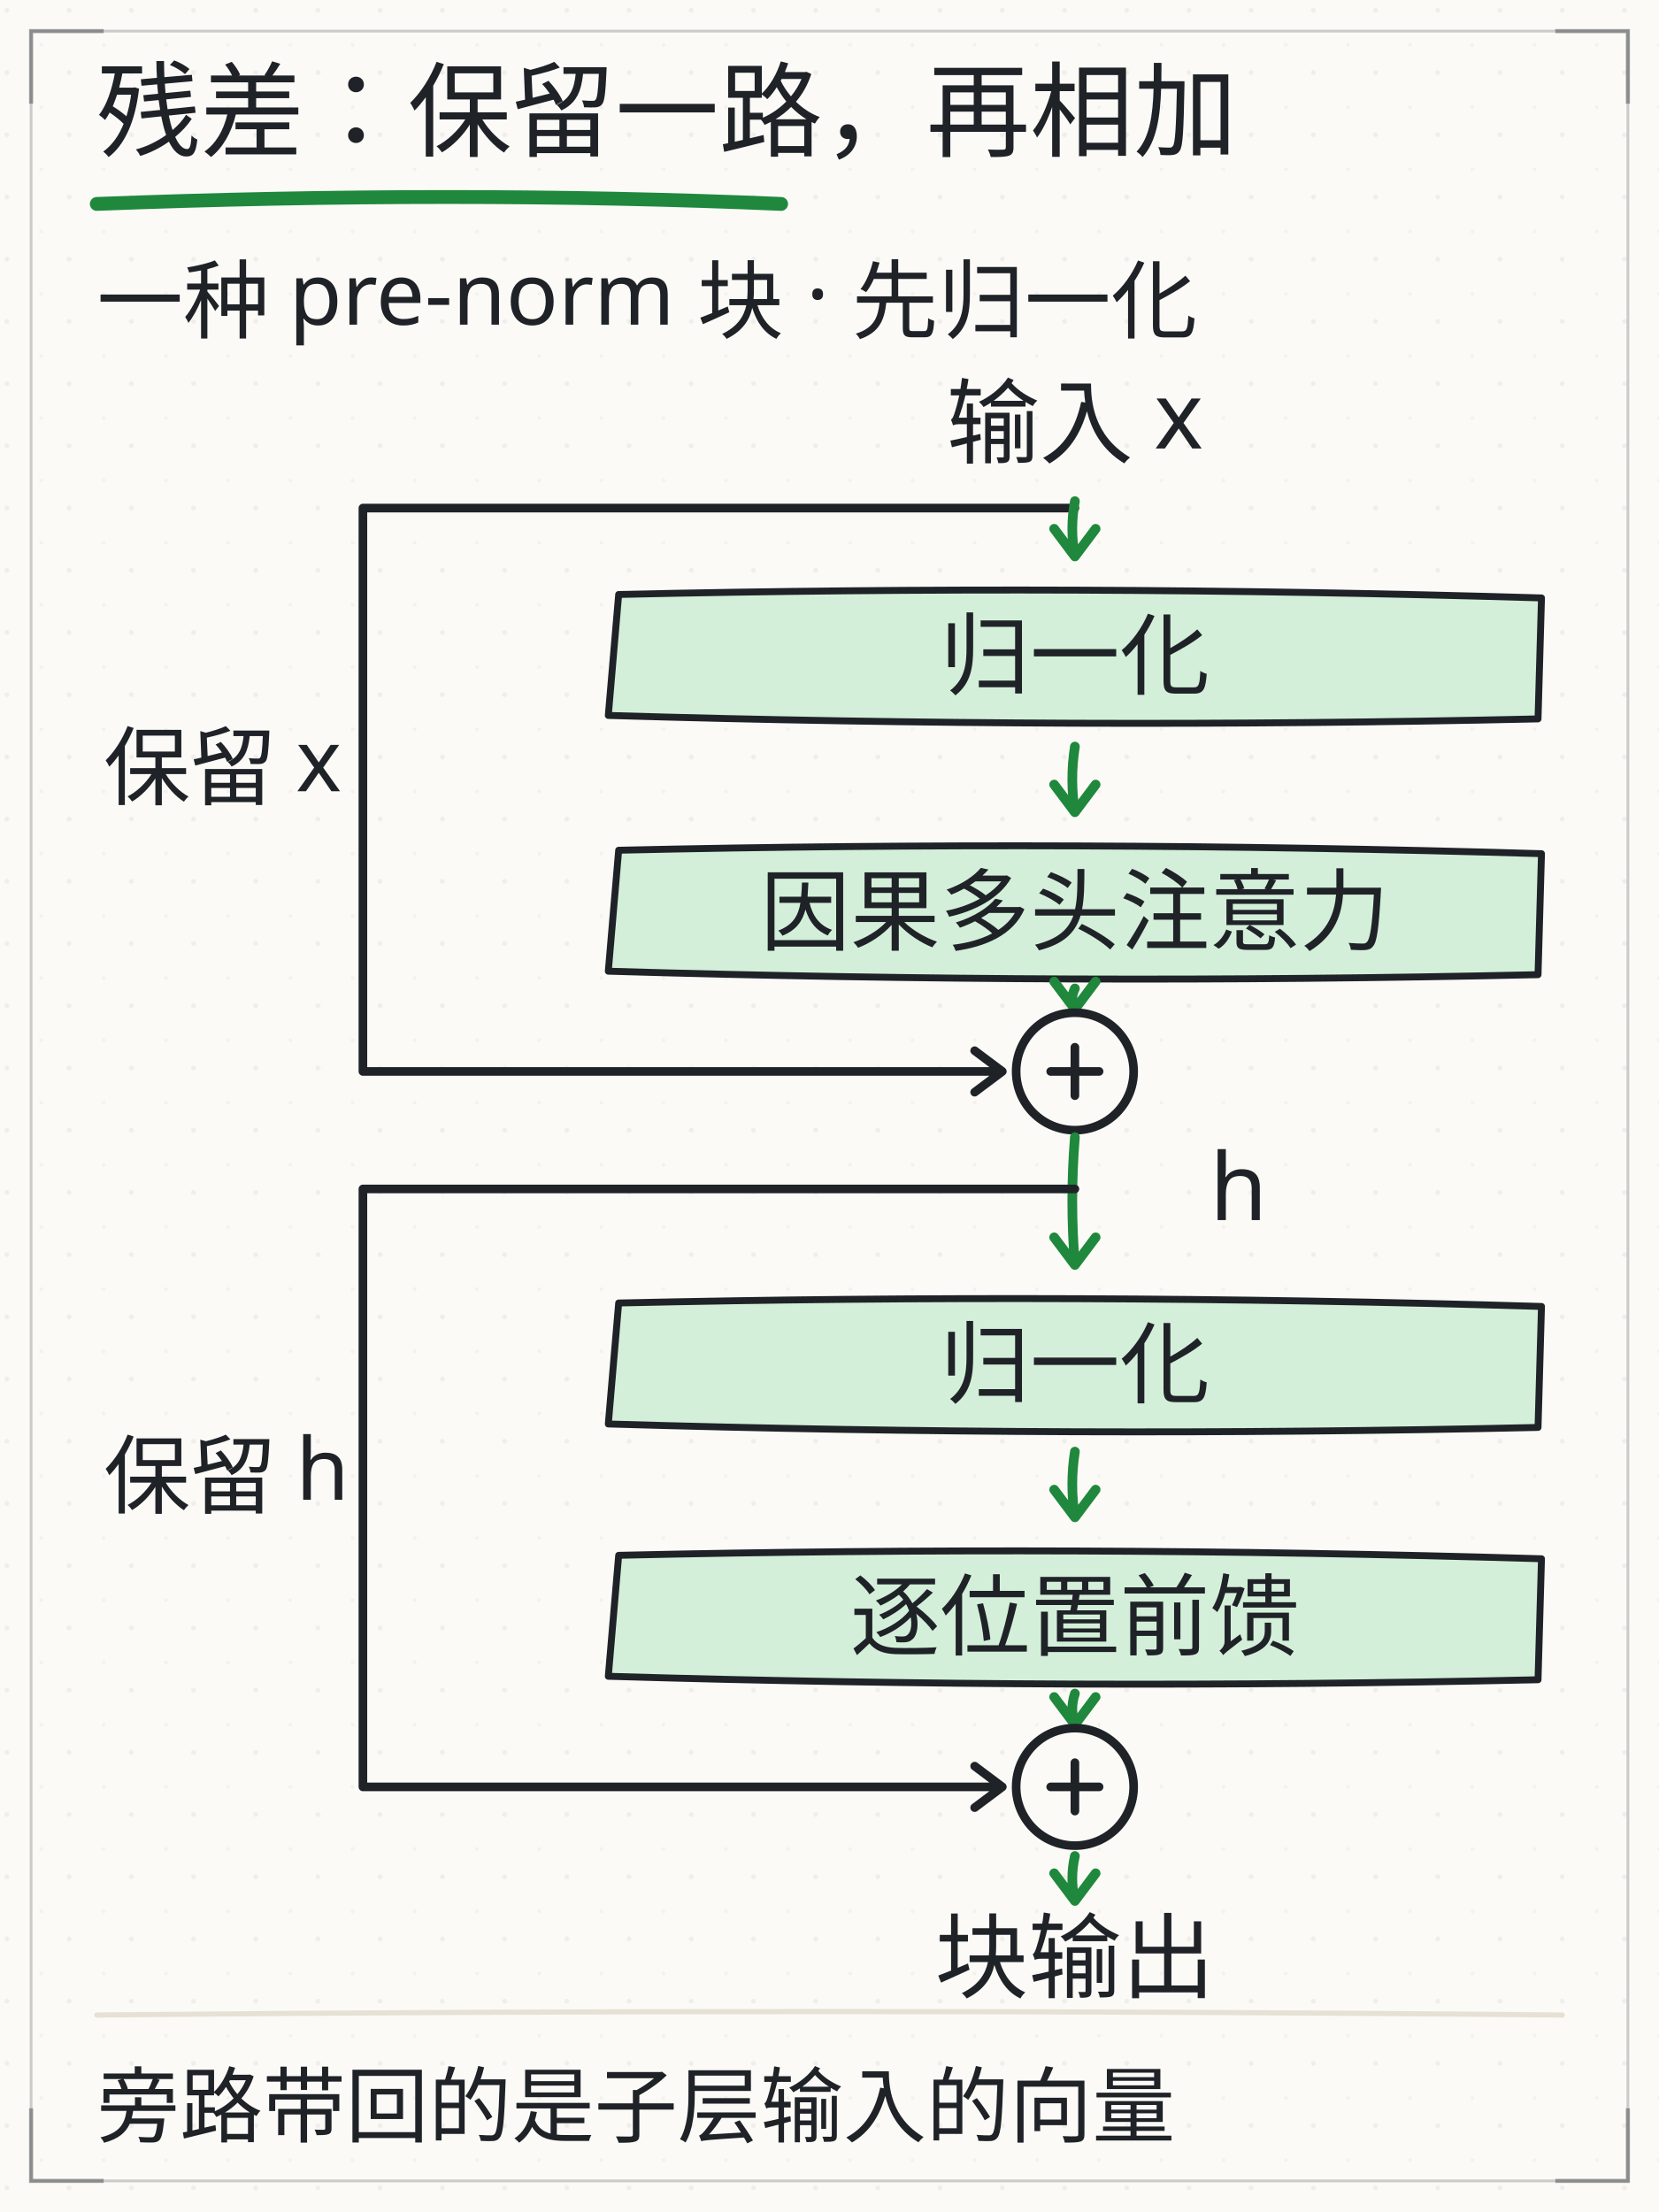
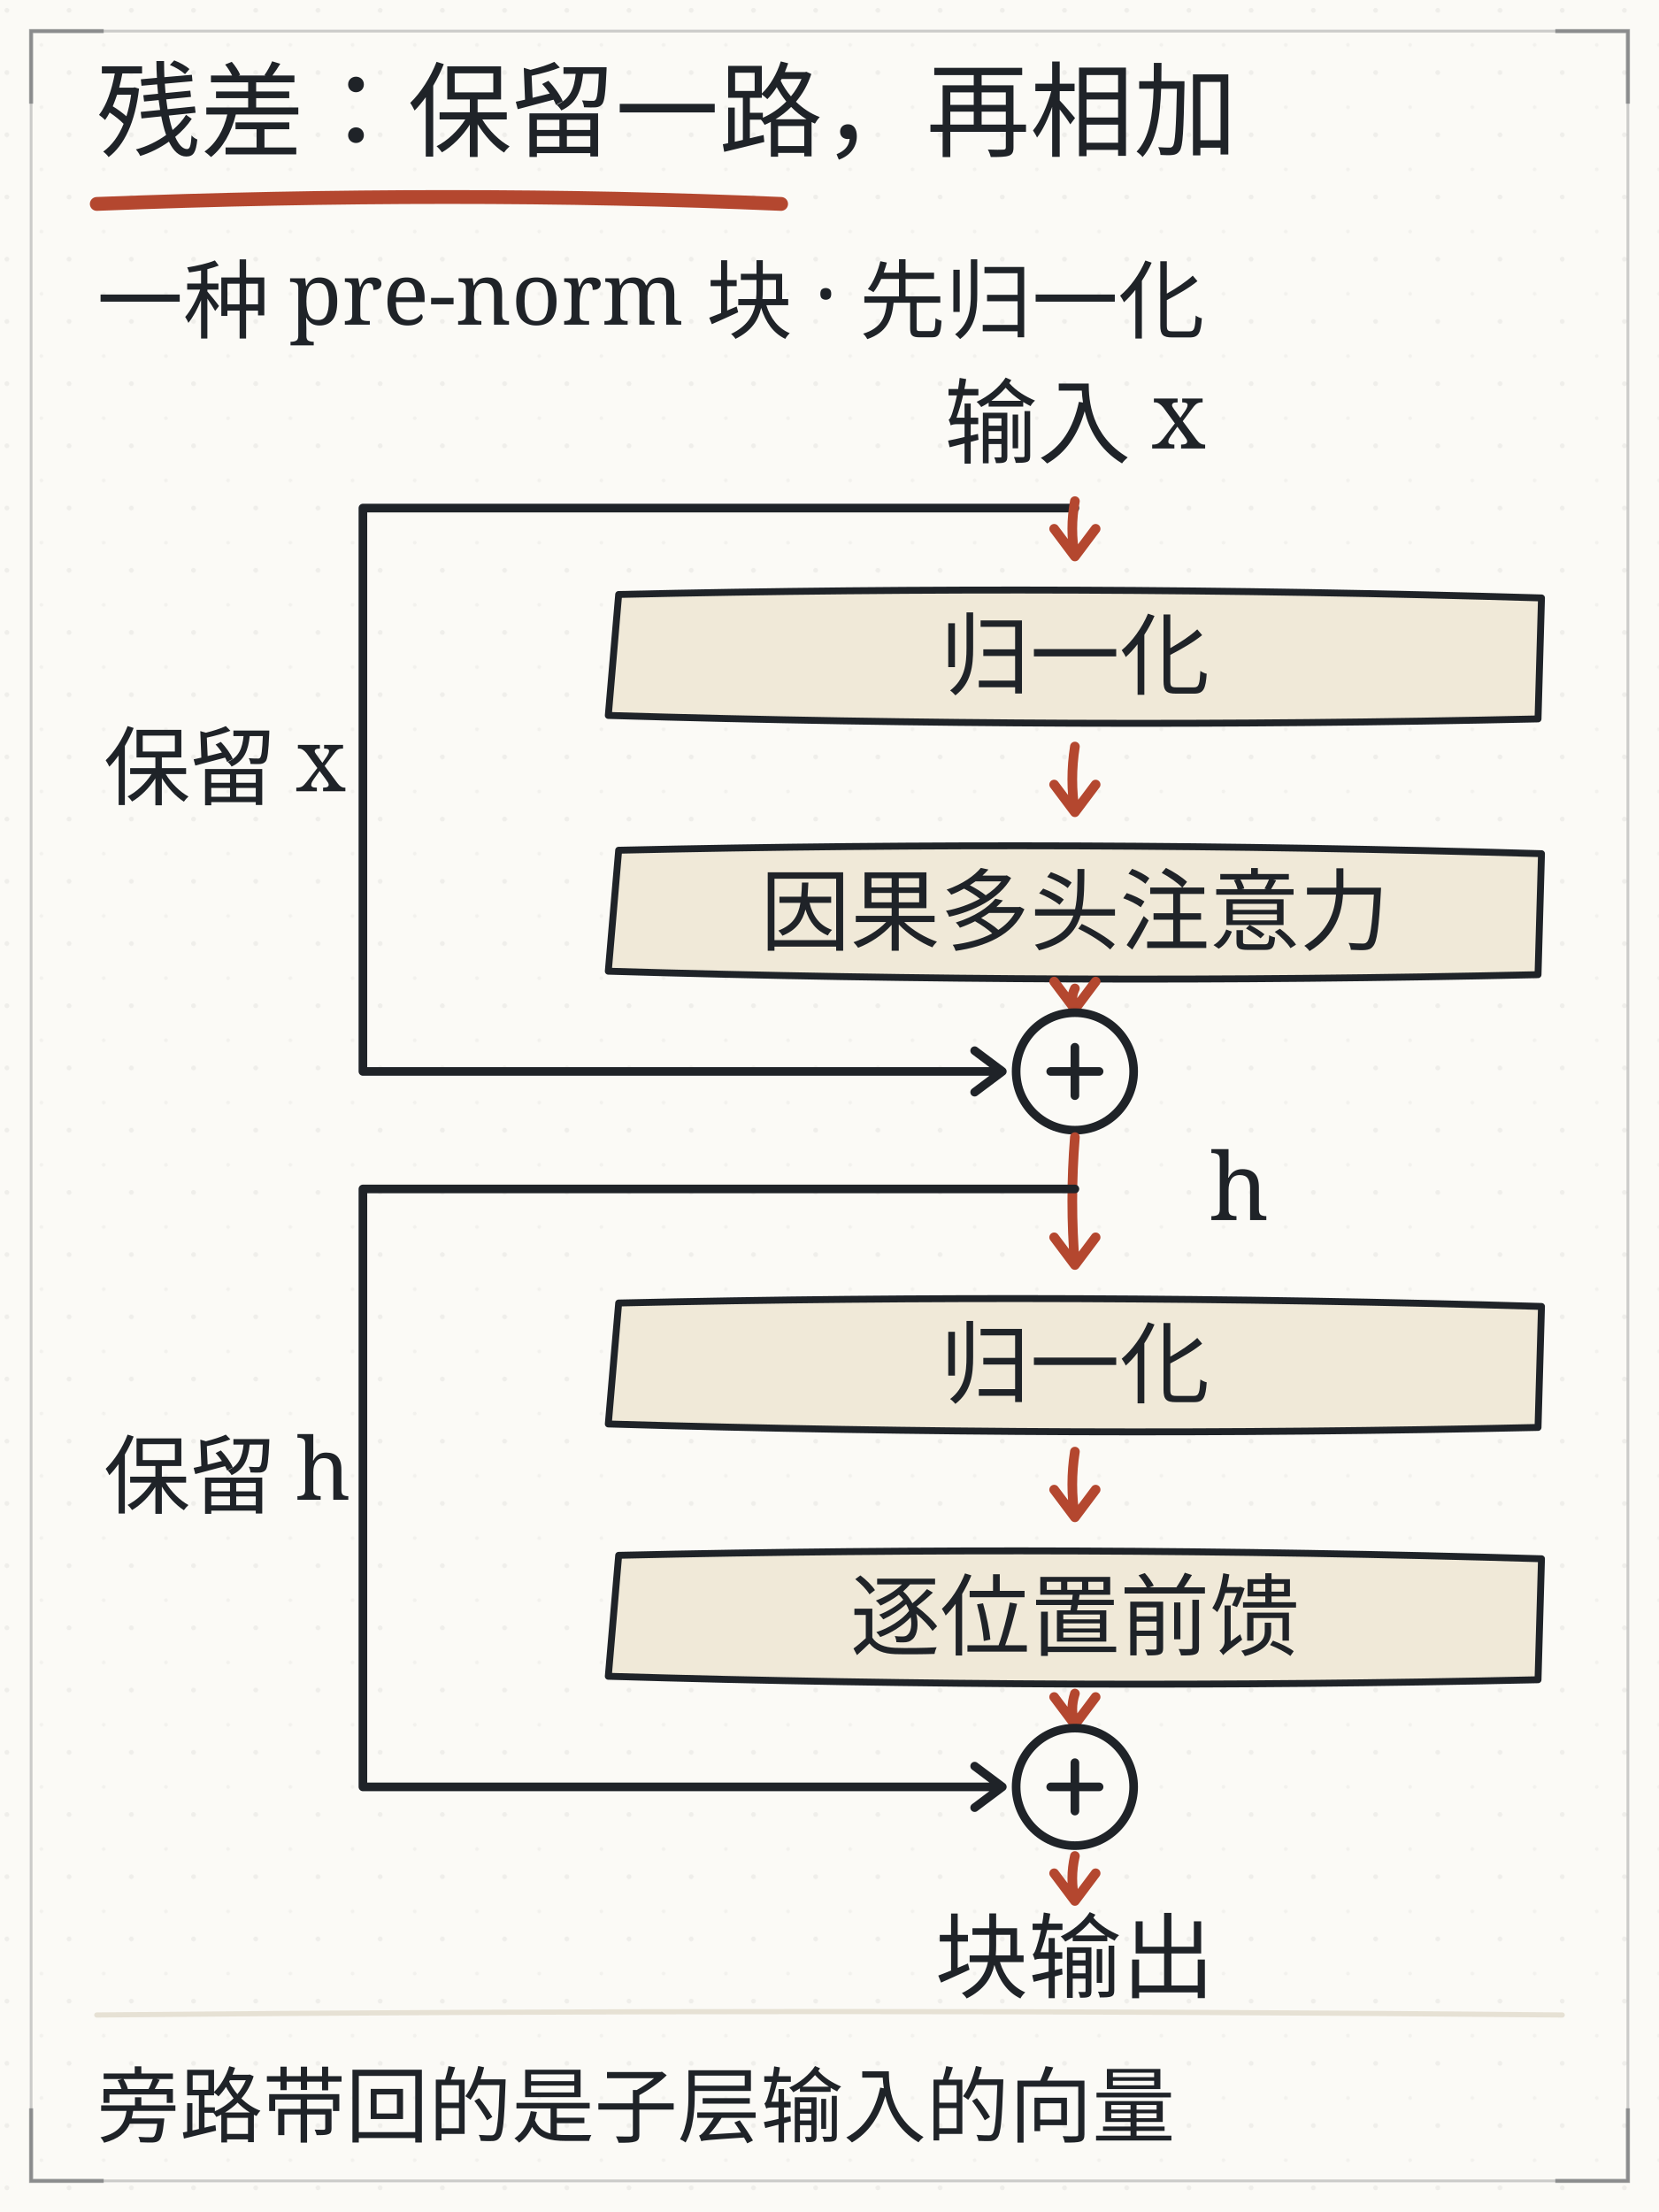
<svg xmlns="http://www.w3.org/2000/svg" width="480" height="640" viewBox="0 0 480 640" role="img" aria-labelledby="title desc">
  <defs>
    <pattern id="figure-grain" width="18" height="18" patternUnits="userSpaceOnUse">
      <circle cx="2" cy="3" r=".7" fill="#1f2328" opacity=".16" />
      <circle cx="12" cy="13" r=".55" fill="#1f2328" opacity=".11" />
    </pattern>
  </defs>
  <rect width="480" height="640" fill="#fbfaf6" />
  <rect width="480" height="640" fill="url(#figure-grain)" opacity=".34" />
  <rect x="9" y="9" width="462" height="622" fill="none" stroke="#1f2328" stroke-width=".8" opacity=".22" />
  <path d="M9 30 V9 H30 M450 9 H471 V30 M9 610 V631 H30 M450 631 H471 V610" fill="none" stroke="#1f2328" stroke-width="1.2" opacity=".38" />
-   <g font-family="Microsoft YaHei,sans-serif">
+   <g font-family="'Noto Serif SC','Source Han Serif SC','Songti SC','SimSun',serif">
    <text x="28" y="43" font-size="30" text-anchor="start" fill="#1f2328">残差：保留一路，再相加</text>
-     <path d="M28 59 Q132 55 226 59" fill="none" stroke="#1f883d" stroke-width="4" stroke-linecap="round" stroke-linejoin="round" />
+     <path d="M28 59 Q132 55 226 59" fill="none" stroke="#B4472F" stroke-width="4" stroke-linecap="round" stroke-linejoin="round" />
    <text x="28" y="96" font-size="25" text-anchor="start" fill="#1f2328">一种 pre-norm 块 · 先归一化</text>
    <text x="311" y="132" font-size="27" text-anchor="middle" fill="#1f2328">输入 x</text>
    <path d="M311 147 H105 V310 H290 M282 304 L290 310 L282 316" fill="none" stroke="#1f2328" stroke-width="2.5" stroke-linecap="round" stroke-linejoin="round" />
-     <path d="M311 145 Q309.5 153 311 161 M305 153 L311 161 L317 153" fill="none" stroke="#1f883d" stroke-width="2.8" stroke-linecap="round" stroke-linejoin="round" />
-     <path d="M179 172 Q311 169 446 173 L445 208 Q311 211 176 207Z" fill="#d3efd9" stroke="#1f2328" stroke-width="2" stroke-linecap="round" stroke-linejoin="round" />
+     <path d="M311 145 Q309.5 153 311 161 M305 153 L311 161 L317 153" fill="none" stroke="#B4472F" stroke-width="2.8" stroke-linecap="round" stroke-linejoin="round" />
+     <path d="M179 172 Q311 169 446 173 L445 208 Q311 211 176 207Z" fill="#f0e9d8" stroke="#1f2328" stroke-width="2" stroke-linecap="round" stroke-linejoin="round" />
    <text x="311" y="199" font-size="26" text-anchor="middle" fill="#1f2328">归一化</text>
-     <path d="M311 216 Q309.5 225.5 311 235 M305 227 L311 235 L317 227" fill="none" stroke="#1f883d" stroke-width="2.8" stroke-linecap="round" stroke-linejoin="round" />
-     <path d="M179 246 Q311 243 446 247 L445 282 Q311 285 176 281Z" fill="#d3efd9" stroke="#1f2328" stroke-width="2" stroke-linecap="round" stroke-linejoin="round" />
+     <path d="M311 216 Q309.5 225.5 311 235 M305 227 L311 235 L317 227" fill="none" stroke="#B4472F" stroke-width="2.8" stroke-linecap="round" stroke-linejoin="round" />
+     <path d="M179 246 Q311 243 446 247 L445 282 Q311 285 176 281Z" fill="#f0e9d8" stroke="#1f2328" stroke-width="2" stroke-linecap="round" stroke-linejoin="round" />
    <text x="311" y="273" font-size="26" text-anchor="middle" fill="#1f2328">因果多头注意力</text>
-     <path d="M311 286 Q309.5 289 311 292 M305 284 L311 292 L317 284" fill="none" stroke="#1f883d" stroke-width="2.8" stroke-linecap="round" stroke-linejoin="round" />
+     <path d="M311 286 Q309.5 289 311 292 M305 284 L311 292 L317 284" fill="none" stroke="#B4472F" stroke-width="2.8" stroke-linecap="round" stroke-linejoin="round" />
    <circle cx="311" cy="310" r="17" fill="#fbfaf6" stroke="#1f2328" stroke-width="2.5" />
    <path d="M304 310 H318 M311 303 V317" fill="none" stroke="#1f2328" stroke-width="2.5" stroke-linecap="round" stroke-linejoin="round" />
    <text x="30" y="231" font-size="25" text-anchor="start" fill="#1f2328">保留 x</text>
-     <path d="M311 329 Q309.5 347.5 311 366 M305 358 L311 366 L317 358" fill="none" stroke="#1f883d" stroke-width="2.8" stroke-linecap="round" stroke-linejoin="round" />
+     <path d="M311 329 Q309.5 347.5 311 366 M305 358 L311 366 L317 358" fill="none" stroke="#B4472F" stroke-width="2.8" stroke-linecap="round" stroke-linejoin="round" />
    <text x="350" y="353" font-size="27" text-anchor="start" fill="#1f2328">h</text>
    <path d="M311 344 H105 V517 H290 M282 511 L290 517 L282 523" fill="none" stroke="#1f2328" stroke-width="2.5" stroke-linecap="round" stroke-linejoin="round" />
-     <path d="M179 377 Q311 374 446 378 L445 413 Q311 416 176 412Z" fill="#d3efd9" stroke="#1f2328" stroke-width="2" stroke-linecap="round" stroke-linejoin="round" />
+     <path d="M179 377 Q311 374 446 378 L445 413 Q311 416 176 412Z" fill="#f0e9d8" stroke="#1f2328" stroke-width="2" stroke-linecap="round" stroke-linejoin="round" />
    <text x="311" y="404" font-size="26" text-anchor="middle" fill="#1f2328">归一化</text>
-     <path d="M311 420 Q309.5 429.5 311 439 M305 431 L311 439 L317 431" fill="none" stroke="#1f883d" stroke-width="2.8" stroke-linecap="round" stroke-linejoin="round" />
-     <path d="M179 450 Q311 447 446 451 L445 486 Q311 489 176 485Z" fill="#d3efd9" stroke="#1f2328" stroke-width="2" stroke-linecap="round" stroke-linejoin="round" />
+     <path d="M311 420 Q309.5 429.5 311 439 M305 431 L311 439 L317 431" fill="none" stroke="#B4472F" stroke-width="2.8" stroke-linecap="round" stroke-linejoin="round" />
+     <path d="M179 450 Q311 447 446 451 L445 486 Q311 489 176 485Z" fill="#f0e9d8" stroke="#1f2328" stroke-width="2" stroke-linecap="round" stroke-linejoin="round" />
    <text x="311" y="477" font-size="26" text-anchor="middle" fill="#1f2328">逐位置前馈</text>
-     <path d="M311 490 Q309.5 494.5 311 499 M305 491 L311 499 L317 491" fill="none" stroke="#1f883d" stroke-width="2.8" stroke-linecap="round" stroke-linejoin="round" />
+     <path d="M311 490 Q309.5 494.5 311 499 M305 491 L311 499 L317 491" fill="none" stroke="#B4472F" stroke-width="2.8" stroke-linecap="round" stroke-linejoin="round" />
    <circle cx="311" cy="517" r="17" fill="#fbfaf6" stroke="#1f2328" stroke-width="2.5" />
    <path d="M304 517 H318 M311 510 V524" fill="none" stroke="#1f2328" stroke-width="2.5" stroke-linecap="round" stroke-linejoin="round" />
    <text x="30" y="436" font-size="25" text-anchor="start" fill="#1f2328">保留 h</text>
-     <path d="M311 537 Q309.5 543.5 311 550 M305 542 L311 550 L317 542" fill="none" stroke="#1f883d" stroke-width="2.8" stroke-linecap="round" stroke-linejoin="round" />
+     <path d="M311 537 Q309.5 543.5 311 550 M305 542 L311 550 L317 542" fill="none" stroke="#B4472F" stroke-width="2.8" stroke-linecap="round" stroke-linejoin="round" />
    <text x="311" y="576" font-size="27" text-anchor="middle" fill="#1f2328">块输出</text>
    <text x="28" y="618" font-size="24" text-anchor="start" fill="#1f2328">旁路带回的是子层输入的向量</text>
    <path d="M28 583 Q240 581 452 583" fill="none" stroke="#e6e1d4" stroke-width="1.5" stroke-linecap="round" stroke-linejoin="round" />
  </g>
</svg>
